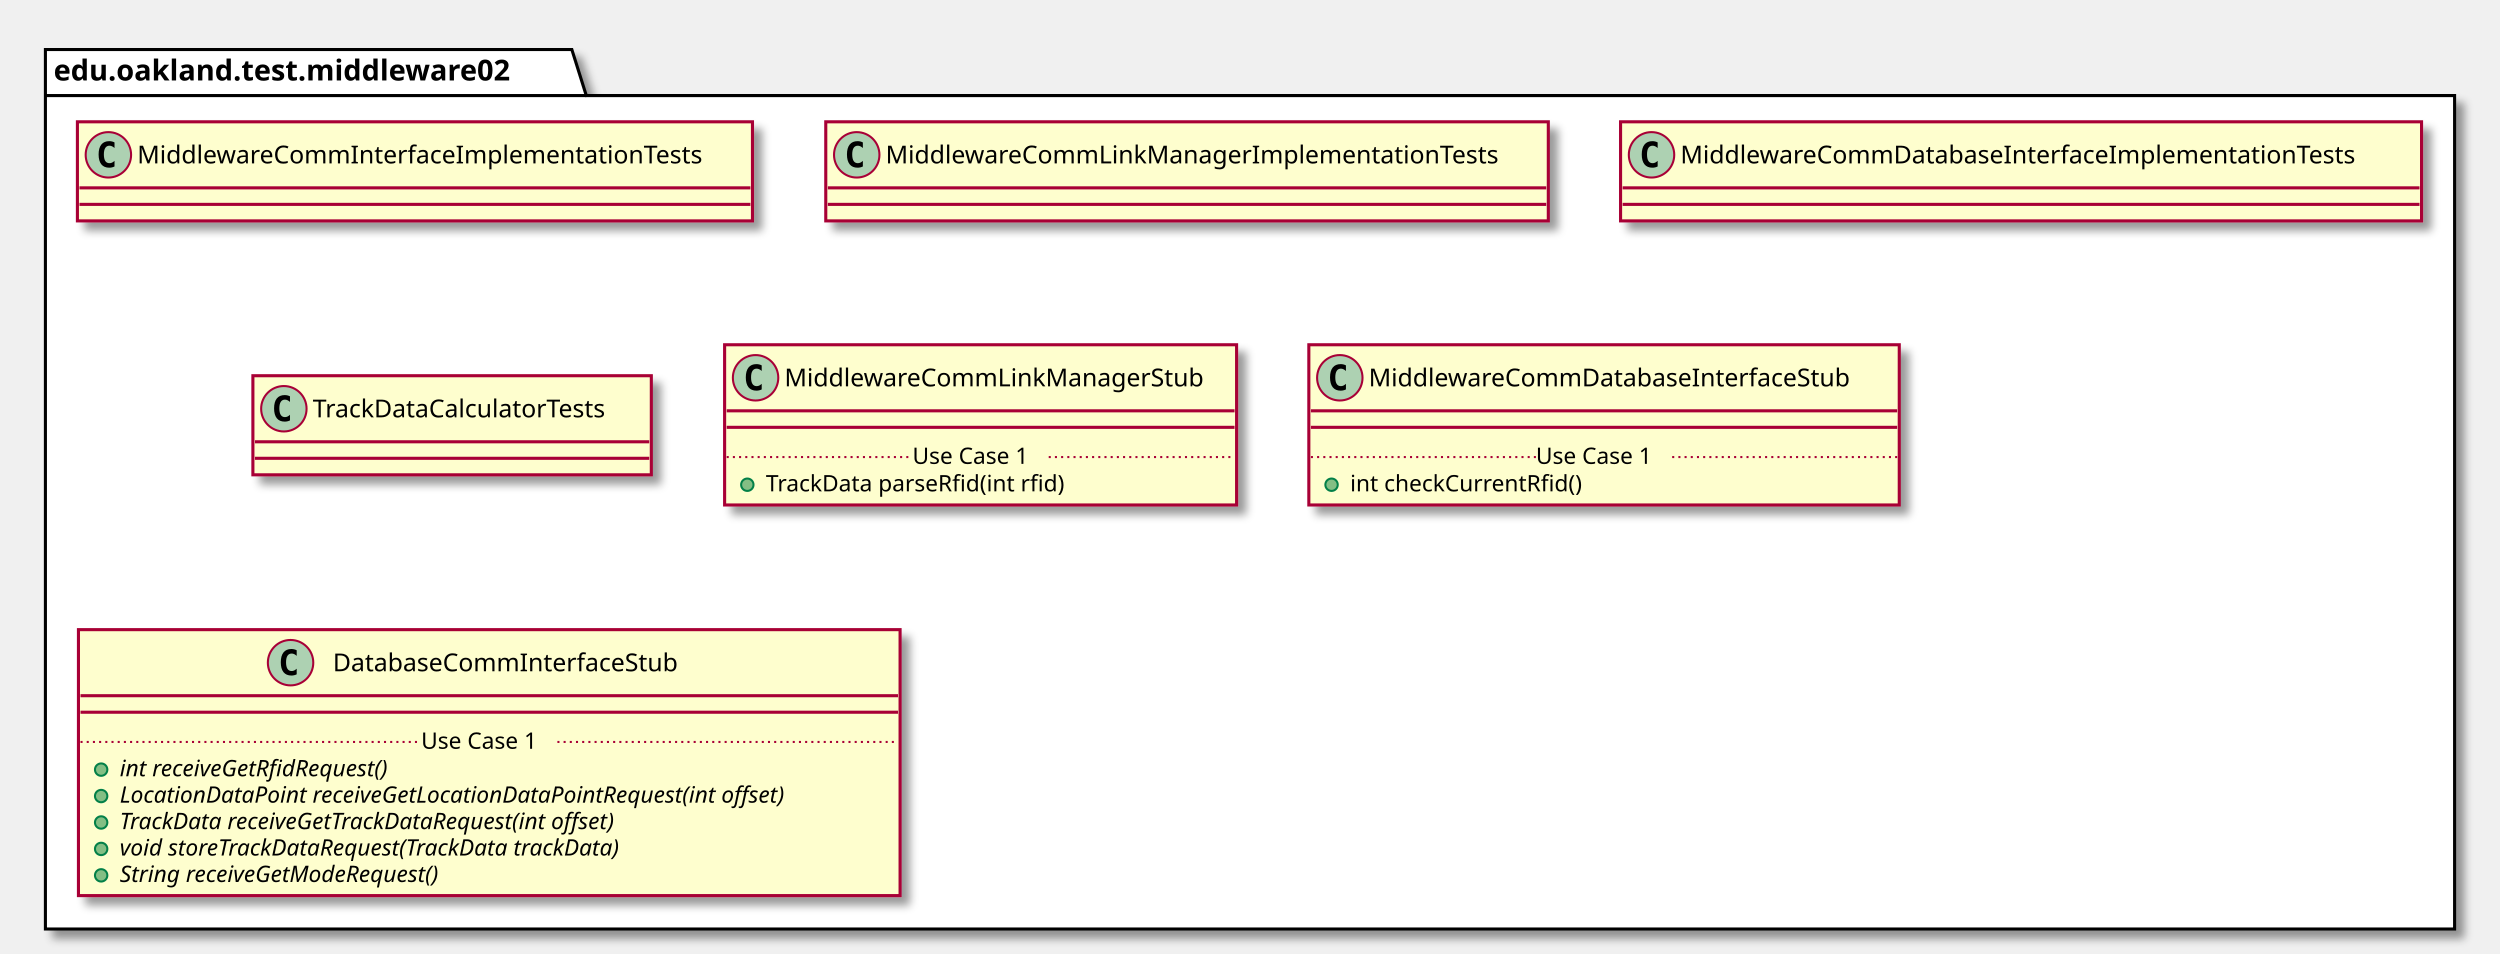
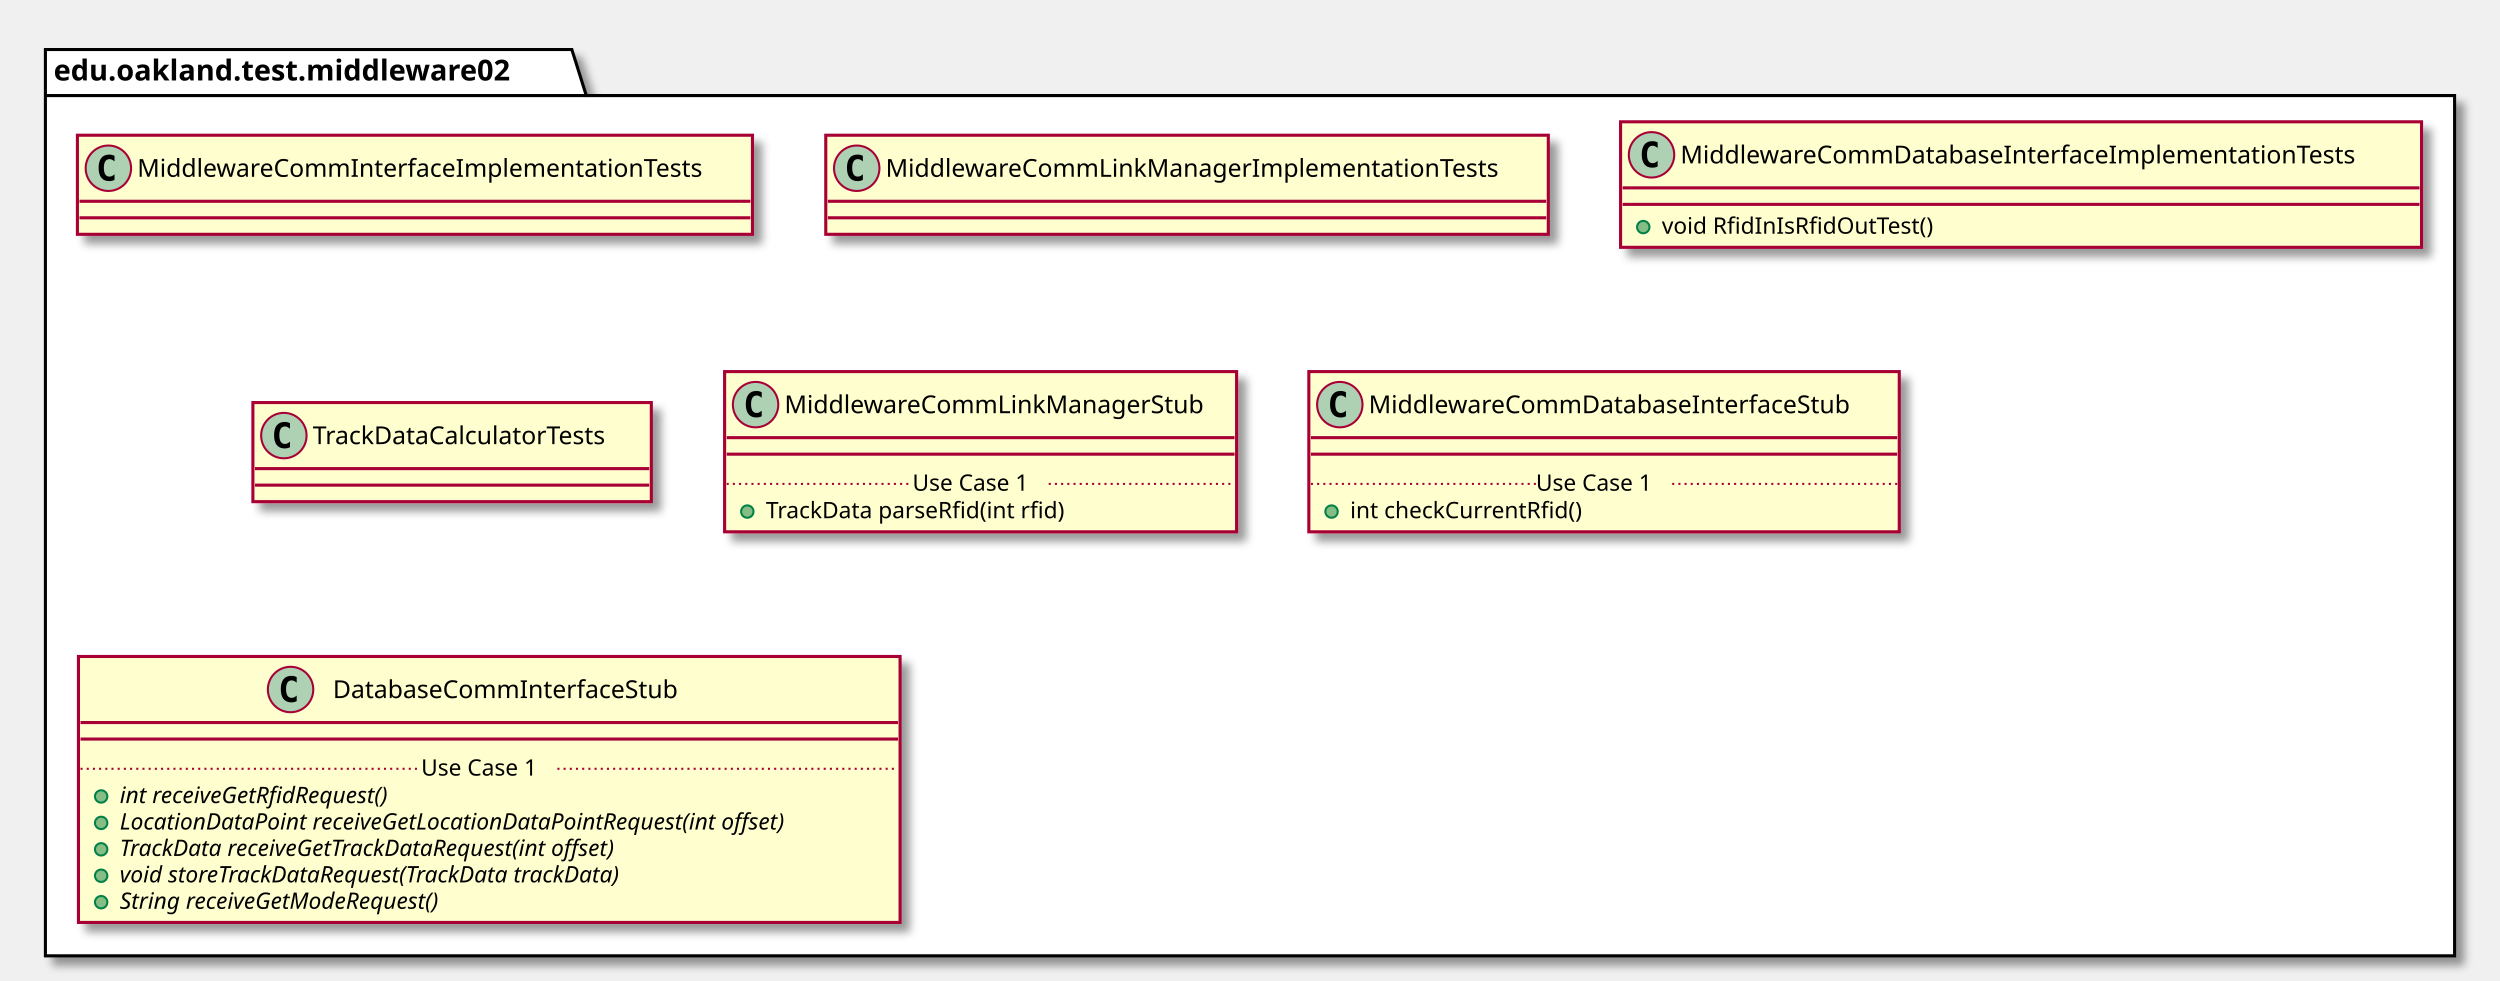
- <svg xmlns="http://www.w3.org/2000/svg" contentScriptType="application/ecmascript" contentStyleType="text/css" height="462px" preserveAspectRatio="none" style="width:1211px;height:462px;" version="1.1" viewBox="0 0 1211 462" width="1211px" zoomAndPan="magnify">
+ <svg xmlns="http://www.w3.org/2000/svg" contentScriptType="application/ecmascript" contentStyleType="text/css" height="475px" preserveAspectRatio="none" style="width:1211px;height:475px;" version="1.1" viewBox="0 0 1211 475" width="1211px" zoomAndPan="magnify">
  <defs>
-     <filter height="300%" id="f146q4dr8dx5io" width="300%" x="-1" y="-1">
+     <filter height="300%" id="fvnpm8vng48ul" width="300%" x="-1" y="-1">
      <feGaussianBlur result="blurOut" stdDeviation="2.0" />
      <feColorMatrix in="blurOut" result="blurOut2" type="matrix" values="0 0 0 0 0 0 0 0 0 0 0 0 0 0 0 0 0 0 .4 0" />
      <feOffset dx="4.0" dy="4.0" in="blurOut2" result="blurOut3" />
      <feBlend in="SourceGraphic" in2="blurOut3" mode="normal" />
    </filter>
  </defs>
  <g>
-     <polygon fill="#FFFFFF" filter="url(#f146q4dr8dx5io)" points="22,24,277,24,284,46.297,1189,46.297,1189,450,22,450,22,24" style="stroke: #000000; stroke-width: 1.5;" />
+     <polygon fill="#FFFFFF" filter="url(#fvnpm8vng48ul)" points="22,24,277,24,284,46.297,1189,46.297,1189,463,22,463,22,24" style="stroke: #000000; stroke-width: 1.5;" />
    <line style="stroke: #000000; stroke-width: 1.5;" x1="22" x2="284" y1="46.297" y2="46.297" />
    <text fill="#000000" font-family="sans-serif" font-size="14" font-weight="bold" lengthAdjust="spacingAndGlyphs" textLength="249" x="26" y="38.995">edu.oakland.test.middleware02</text>
-     <rect fill="#FEFECE" filter="url(#f146q4dr8dx5io)" height="48" id="MiddlewareCommInterfaceImplementationTests" style="stroke: #A80036; stroke-width: 1.5;" width="327" x="37.5" y="59" />
-     <ellipse cx="52.5" cy="75" fill="#ADD1B2" rx="11" ry="11" style="stroke: #A80036; stroke-width: 1.0;" />
-     <path d="M55.469,80.641 Q54.891,80.938 54.25,81.078 Q53.609,81.234 52.906,81.234 Q50.406,81.234 49.078,79.594 Q47.766,77.938 47.766,74.812 Q47.766,71.688 49.078,70.031 Q50.406,68.375 52.906,68.375 Q53.609,68.375 54.25,68.531 Q54.906,68.688 55.469,68.984 L55.469,71.703 Q54.844,71.125 54.25,70.859 Q53.656,70.578 53.031,70.578 Q51.688,70.578 51,71.656 Q50.312,72.719 50.312,74.812 Q50.312,76.906 51,77.984 Q51.688,79.047 53.031,79.047 Q53.656,79.047 54.25,78.781 Q54.844,78.5 55.469,77.922 L55.469,80.641 Z " />
-     <text fill="#000000" font-family="sans-serif" font-size="12" lengthAdjust="spacingAndGlyphs" textLength="295" x="66.5" y="79.154">MiddlewareCommInterfaceImplementationTests</text>
-     <line style="stroke: #A80036; stroke-width: 1.5;" x1="38.5" x2="363.5" y1="91" y2="91" />
-     <line style="stroke: #A80036; stroke-width: 1.5;" x1="38.5" x2="363.5" y1="99" y2="99" />
-     <rect fill="#FEFECE" filter="url(#f146q4dr8dx5io)" height="48" id="MiddlewareCommLinkManagerImplementationTests" style="stroke: #A80036; stroke-width: 1.5;" width="350" x="400" y="59" />
-     <ellipse cx="415" cy="75" fill="#ADD1B2" rx="11" ry="11" style="stroke: #A80036; stroke-width: 1.0;" />
-     <path d="M417.969,80.641 Q417.391,80.938 416.75,81.078 Q416.109,81.234 415.406,81.234 Q412.906,81.234 411.578,79.594 Q410.266,77.938 410.266,74.812 Q410.266,71.688 411.578,70.031 Q412.906,68.375 415.406,68.375 Q416.109,68.375 416.75,68.531 Q417.406,68.688 417.969,68.984 L417.969,71.703 Q417.344,71.125 416.75,70.859 Q416.156,70.578 415.531,70.578 Q414.188,70.578 413.5,71.656 Q412.812,72.719 412.812,74.812 Q412.812,76.906 413.5,77.984 Q414.188,79.047 415.531,79.047 Q416.156,79.047 416.75,78.781 Q417.344,78.5 417.969,77.922 L417.969,80.641 Z " />
-     <text fill="#000000" font-family="sans-serif" font-size="12" lengthAdjust="spacingAndGlyphs" textLength="318" x="429" y="79.154">MiddlewareCommLinkManagerImplementationTests</text>
-     <line style="stroke: #A80036; stroke-width: 1.5;" x1="401" x2="749" y1="91" y2="91" />
-     <line style="stroke: #A80036; stroke-width: 1.5;" x1="401" x2="749" y1="99" y2="99" />
-     <rect fill="#FEFECE" filter="url(#f146q4dr8dx5io)" height="48" id="MiddlewareCommDatabaseInterfaceImplementationTests" style="stroke: #A80036; stroke-width: 1.5;" width="388" x="785" y="59" />
+     <rect fill="#FEFECE" filter="url(#fvnpm8vng48ul)" height="48" id="MiddlewareCommInterfaceImplementationTests" style="stroke: #A80036; stroke-width: 1.5;" width="327" x="37.5" y="65.5" />
+     <ellipse cx="52.5" cy="81.5" fill="#ADD1B2" rx="11" ry="11" style="stroke: #A80036; stroke-width: 1.0;" />
+     <path d="M55.469,87.141 Q54.891,87.438 54.25,87.578 Q53.609,87.734 52.906,87.734 Q50.406,87.734 49.078,86.094 Q47.766,84.438 47.766,81.312 Q47.766,78.188 49.078,76.531 Q50.406,74.875 52.906,74.875 Q53.609,74.875 54.25,75.031 Q54.906,75.188 55.469,75.484 L55.469,78.203 Q54.844,77.625 54.25,77.359 Q53.656,77.078 53.031,77.078 Q51.688,77.078 51,78.156 Q50.312,79.219 50.312,81.312 Q50.312,83.406 51,84.484 Q51.688,85.547 53.031,85.547 Q53.656,85.547 54.25,85.281 Q54.844,85 55.469,84.422 L55.469,87.141 Z " />
+     <text fill="#000000" font-family="sans-serif" font-size="12" lengthAdjust="spacingAndGlyphs" textLength="295" x="66.5" y="85.654">MiddlewareCommInterfaceImplementationTests</text>
+     <line style="stroke: #A80036; stroke-width: 1.5;" x1="38.5" x2="363.5" y1="97.5" y2="97.5" />
+     <line style="stroke: #A80036; stroke-width: 1.5;" x1="38.5" x2="363.5" y1="105.5" y2="105.5" />
+     <rect fill="#FEFECE" filter="url(#fvnpm8vng48ul)" height="48" id="MiddlewareCommLinkManagerImplementationTests" style="stroke: #A80036; stroke-width: 1.5;" width="350" x="400" y="65.5" />
+     <ellipse cx="415" cy="81.5" fill="#ADD1B2" rx="11" ry="11" style="stroke: #A80036; stroke-width: 1.0;" />
+     <path d="M417.969,87.141 Q417.391,87.438 416.75,87.578 Q416.109,87.734 415.406,87.734 Q412.906,87.734 411.578,86.094 Q410.266,84.438 410.266,81.312 Q410.266,78.188 411.578,76.531 Q412.906,74.875 415.406,74.875 Q416.109,74.875 416.75,75.031 Q417.406,75.188 417.969,75.484 L417.969,78.203 Q417.344,77.625 416.75,77.359 Q416.156,77.078 415.531,77.078 Q414.188,77.078 413.5,78.156 Q412.812,79.219 412.812,81.312 Q412.812,83.406 413.5,84.484 Q414.188,85.547 415.531,85.547 Q416.156,85.547 416.75,85.281 Q417.344,85 417.969,84.422 L417.969,87.141 Z " />
+     <text fill="#000000" font-family="sans-serif" font-size="12" lengthAdjust="spacingAndGlyphs" textLength="318" x="429" y="85.654">MiddlewareCommLinkManagerImplementationTests</text>
+     <line style="stroke: #A80036; stroke-width: 1.5;" x1="401" x2="749" y1="97.5" y2="97.5" />
+     <line style="stroke: #A80036; stroke-width: 1.5;" x1="401" x2="749" y1="105.5" y2="105.5" />
+     <rect fill="#FEFECE" filter="url(#fvnpm8vng48ul)" height="60.805" id="MiddlewareCommDatabaseInterfaceImplementationTests" style="stroke: #A80036; stroke-width: 1.5;" width="388" x="785" y="59" />
    <ellipse cx="800" cy="75" fill="#ADD1B2" rx="11" ry="11" style="stroke: #A80036; stroke-width: 1.0;" />
    <path d="M802.969,80.641 Q802.391,80.938 801.75,81.078 Q801.109,81.234 800.406,81.234 Q797.906,81.234 796.578,79.594 Q795.266,77.938 795.266,74.812 Q795.266,71.688 796.578,70.031 Q797.906,68.375 800.406,68.375 Q801.109,68.375 801.75,68.531 Q802.406,68.688 802.969,68.984 L802.969,71.703 Q802.344,71.125 801.75,70.859 Q801.156,70.578 800.531,70.578 Q799.188,70.578 798.5,71.656 Q797.812,72.719 797.812,74.812 Q797.812,76.906 798.5,77.984 Q799.188,79.047 800.531,79.047 Q801.156,79.047 801.75,78.781 Q802.344,78.5 802.969,77.922 L802.969,80.641 Z " />
    <text fill="#000000" font-family="sans-serif" font-size="12" lengthAdjust="spacingAndGlyphs" textLength="356" x="814" y="79.154">MiddlewareCommDatabaseInterfaceImplementationTests</text>
    <line style="stroke: #A80036; stroke-width: 1.5;" x1="786" x2="1172" y1="91" y2="91" />
    <line style="stroke: #A80036; stroke-width: 1.5;" x1="786" x2="1172" y1="99" y2="99" />
-     <rect fill="#FEFECE" filter="url(#f146q4dr8dx5io)" height="48" id="TrackDataCalculatorTests" style="stroke: #A80036; stroke-width: 1.5;" width="193" x="122.5" y="182" />
-     <ellipse cx="137.5" cy="198" fill="#ADD1B2" rx="11" ry="11" style="stroke: #A80036; stroke-width: 1.0;" />
-     <path d="M140.469,203.641 Q139.891,203.938 139.25,204.078 Q138.609,204.234 137.906,204.234 Q135.406,204.234 134.078,202.594 Q132.766,200.938 132.766,197.812 Q132.766,194.688 134.078,193.031 Q135.406,191.375 137.906,191.375 Q138.609,191.375 139.25,191.531 Q139.906,191.688 140.469,191.984 L140.469,194.703 Q139.844,194.125 139.25,193.859 Q138.656,193.578 138.031,193.578 Q136.688,193.578 136,194.656 Q135.312,195.719 135.312,197.812 Q135.312,199.906 136,200.984 Q136.688,202.047 138.031,202.047 Q138.656,202.047 139.25,201.781 Q139.844,201.5 140.469,200.922 L140.469,203.641 Z " />
-     <text fill="#000000" font-family="sans-serif" font-size="12" lengthAdjust="spacingAndGlyphs" textLength="161" x="151.5" y="202.154">TrackDataCalculatorTests</text>
-     <line style="stroke: #A80036; stroke-width: 1.5;" x1="123.5" x2="314.5" y1="214" y2="214" />
-     <line style="stroke: #A80036; stroke-width: 1.5;" x1="123.5" x2="314.5" y1="222" y2="222" />
-     <rect fill="#FEFECE" filter="url(#f146q4dr8dx5io)" height="77.609" id="MiddlewareCommLinkManagerStub" style="stroke: #A80036; stroke-width: 1.5;" width="248" x="351" y="167" />
-     <ellipse cx="366" cy="183" fill="#ADD1B2" rx="11" ry="11" style="stroke: #A80036; stroke-width: 1.0;" />
-     <path d="M368.969,188.641 Q368.391,188.938 367.75,189.078 Q367.109,189.234 366.406,189.234 Q363.906,189.234 362.578,187.594 Q361.266,185.938 361.266,182.812 Q361.266,179.688 362.578,178.031 Q363.906,176.375 366.406,176.375 Q367.109,176.375 367.75,176.531 Q368.406,176.688 368.969,176.984 L368.969,179.703 Q368.344,179.125 367.75,178.859 Q367.156,178.578 366.531,178.578 Q365.188,178.578 364.5,179.656 Q363.812,180.719 363.812,182.812 Q363.812,184.906 364.5,185.984 Q365.188,187.047 366.531,187.047 Q367.156,187.047 367.75,186.781 Q368.344,186.5 368.969,185.922 L368.969,188.641 Z " />
-     <text fill="#000000" font-family="sans-serif" font-size="12" lengthAdjust="spacingAndGlyphs" textLength="216" x="380" y="187.154">MiddlewareCommLinkManagerStub</text>
-     <line style="stroke: #A80036; stroke-width: 1.5;" x1="352" x2="598" y1="199" y2="199" />
-     <line style="stroke: #A80036; stroke-width: 1.5;" x1="352" x2="598" y1="207" y2="207" />
-     <ellipse cx="362" cy="234.805" fill="#84BE84" rx="3" ry="3" style="stroke: #038048; stroke-width: 1.0;" />
-     <text fill="#000000" font-family="sans-serif" font-size="11" lengthAdjust="spacingAndGlyphs" textLength="160" x="371" y="238.015">TrackData parseRfid(int rfid)</text>
-     <line style="stroke: #A80036; stroke-width: 1.0; stroke-dasharray: 1.0,2.0;" x1="352" x2="442" y1="221.402" y2="221.402" />
-     <text fill="#000000" font-family="sans-serif" font-size="11" lengthAdjust="spacingAndGlyphs" textLength="66" x="442" y="224.71">Use Case 1</text>
-     <line style="stroke: #A80036; stroke-width: 1.0; stroke-dasharray: 1.0,2.0;" x1="508" x2="598" y1="221.402" y2="221.402" />
-     <rect fill="#FEFECE" filter="url(#f146q4dr8dx5io)" height="77.609" id="MiddlewareCommDatabaseInterfaceStub" style="stroke: #A80036; stroke-width: 1.5;" width="286" x="634" y="167" />
-     <ellipse cx="649" cy="183" fill="#ADD1B2" rx="11" ry="11" style="stroke: #A80036; stroke-width: 1.0;" />
-     <path d="M651.969,188.641 Q651.391,188.938 650.75,189.078 Q650.109,189.234 649.406,189.234 Q646.906,189.234 645.578,187.594 Q644.266,185.938 644.266,182.812 Q644.266,179.688 645.578,178.031 Q646.906,176.375 649.406,176.375 Q650.109,176.375 650.75,176.531 Q651.406,176.688 651.969,176.984 L651.969,179.703 Q651.344,179.125 650.75,178.859 Q650.156,178.578 649.531,178.578 Q648.188,178.578 647.5,179.656 Q646.812,180.719 646.812,182.812 Q646.812,184.906 647.5,185.984 Q648.188,187.047 649.531,187.047 Q650.156,187.047 650.75,186.781 Q651.344,186.5 651.969,185.922 L651.969,188.641 Z " />
-     <text fill="#000000" font-family="sans-serif" font-size="12" lengthAdjust="spacingAndGlyphs" textLength="254" x="663" y="187.154">MiddlewareCommDatabaseInterfaceStub</text>
-     <line style="stroke: #A80036; stroke-width: 1.5;" x1="635" x2="919" y1="199" y2="199" />
-     <line style="stroke: #A80036; stroke-width: 1.5;" x1="635" x2="919" y1="207" y2="207" />
-     <ellipse cx="645" cy="234.805" fill="#84BE84" rx="3" ry="3" style="stroke: #038048; stroke-width: 1.0;" />
-     <text fill="#000000" font-family="sans-serif" font-size="11" lengthAdjust="spacingAndGlyphs" textLength="122" x="654" y="238.015">int checkCurrentRfid()</text>
-     <line style="stroke: #A80036; stroke-width: 1.0; stroke-dasharray: 1.0,2.0;" x1="635" x2="744" y1="221.402" y2="221.402" />
-     <text fill="#000000" font-family="sans-serif" font-size="11" lengthAdjust="spacingAndGlyphs" textLength="66" x="744" y="224.71">Use Case 1</text>
-     <line style="stroke: #A80036; stroke-width: 1.0; stroke-dasharray: 1.0,2.0;" x1="810" x2="919" y1="221.402" y2="221.402" />
-     <rect fill="#FEFECE" filter="url(#f146q4dr8dx5io)" height="128.828" id="DatabaseCommInterfaceStub" style="stroke: #A80036; stroke-width: 1.5;" width="398" x="38" y="305" />
-     <ellipse cx="140.75" cy="321" fill="#ADD1B2" rx="11" ry="11" style="stroke: #A80036; stroke-width: 1.0;" />
-     <path d="M143.719,326.641 Q143.141,326.938 142.5,327.078 Q141.859,327.234 141.156,327.234 Q138.656,327.234 137.328,325.594 Q136.016,323.938 136.016,320.812 Q136.016,317.688 137.328,316.031 Q138.656,314.375 141.156,314.375 Q141.859,314.375 142.5,314.531 Q143.156,314.688 143.719,314.984 L143.719,317.703 Q143.094,317.125 142.5,316.859 Q141.906,316.578 141.281,316.578 Q139.938,316.578 139.25,317.656 Q138.562,318.719 138.562,320.812 Q138.562,322.906 139.25,323.984 Q139.938,325.047 141.281,325.047 Q141.906,325.047 142.5,324.781 Q143.094,324.5 143.719,323.922 L143.719,326.641 Z " />
-     <text fill="#000000" font-family="sans-serif" font-size="12" lengthAdjust="spacingAndGlyphs" textLength="184" x="161.25" y="325.154">DatabaseCommInterfaceStub</text>
-     <line style="stroke: #A80036; stroke-width: 1.5;" x1="39" x2="435" y1="337" y2="337" />
-     <line style="stroke: #A80036; stroke-width: 1.5;" x1="39" x2="435" y1="345" y2="345" />
-     <ellipse cx="49" cy="372.805" fill="#84BE84" rx="3" ry="3" style="stroke: #038048; stroke-width: 1.0;" />
-     <text fill="#000000" font-family="sans-serif" font-size="11" font-style="italic" lengthAdjust="spacingAndGlyphs" textLength="156" x="58" y="376.015">int receiveGetRfidRequest()</text>
-     <ellipse cx="49" cy="385.609" fill="#84BE84" rx="3" ry="3" style="stroke: #038048; stroke-width: 1.0;" />
-     <text fill="#000000" font-family="sans-serif" font-size="11" font-style="italic" lengthAdjust="spacingAndGlyphs" textLength="372" x="58" y="388.82">LocationDataPoint receiveGetLocationDataPointRequest(int offset)</text>
-     <ellipse cx="49" cy="398.414" fill="#84BE84" rx="3" ry="3" style="stroke: #038048; stroke-width: 1.0;" />
-     <text fill="#000000" font-family="sans-serif" font-size="11" font-style="italic" lengthAdjust="spacingAndGlyphs" textLength="284" x="58" y="401.625">TrackData receiveGetTrackDataRequest(int offset)</text>
-     <ellipse cx="49" cy="411.219" fill="#84BE84" rx="3" ry="3" style="stroke: #038048; stroke-width: 1.0;" />
-     <text fill="#000000" font-family="sans-serif" font-size="11" font-style="italic" lengthAdjust="spacingAndGlyphs" textLength="283" x="58" y="414.429">void storeTrackDataRequest(TrackData trackData)</text>
-     <ellipse cx="49" cy="424.023" fill="#84BE84" rx="3" ry="3" style="stroke: #038048; stroke-width: 1.0;" />
-     <text fill="#000000" font-family="sans-serif" font-size="11" font-style="italic" lengthAdjust="spacingAndGlyphs" textLength="183" x="58" y="427.234">String receiveGetModeRequest()</text>
-     <line style="stroke: #A80036; stroke-width: 1.0; stroke-dasharray: 1.0,2.0;" x1="39" x2="204" y1="359.402" y2="359.402" />
-     <text fill="#000000" font-family="sans-serif" font-size="11" lengthAdjust="spacingAndGlyphs" textLength="66" x="204" y="362.71">Use Case 1</text>
-     <line style="stroke: #A80036; stroke-width: 1.0; stroke-dasharray: 1.0,2.0;" x1="270" x2="435" y1="359.402" y2="359.402" />
+     <ellipse cx="796" cy="110" fill="#84BE84" rx="3" ry="3" style="stroke: #038048; stroke-width: 1.0;" />
+     <text fill="#000000" font-family="sans-serif" font-size="11" lengthAdjust="spacingAndGlyphs" textLength="142" x="805" y="113.21">void RfidInIsRfidOutTest()</text>
+     <rect fill="#FEFECE" filter="url(#fvnpm8vng48ul)" height="48" id="TrackDataCalculatorTests" style="stroke: #A80036; stroke-width: 1.5;" width="193" x="122.5" y="195" />
+     <ellipse cx="137.5" cy="211" fill="#ADD1B2" rx="11" ry="11" style="stroke: #A80036; stroke-width: 1.0;" />
+     <path d="M140.469,216.641 Q139.891,216.938 139.25,217.078 Q138.609,217.234 137.906,217.234 Q135.406,217.234 134.078,215.594 Q132.766,213.938 132.766,210.812 Q132.766,207.688 134.078,206.031 Q135.406,204.375 137.906,204.375 Q138.609,204.375 139.25,204.531 Q139.906,204.688 140.469,204.984 L140.469,207.703 Q139.844,207.125 139.25,206.859 Q138.656,206.578 138.031,206.578 Q136.688,206.578 136,207.656 Q135.312,208.719 135.312,210.812 Q135.312,212.906 136,213.984 Q136.688,215.047 138.031,215.047 Q138.656,215.047 139.25,214.781 Q139.844,214.5 140.469,213.922 L140.469,216.641 Z " />
+     <text fill="#000000" font-family="sans-serif" font-size="12" lengthAdjust="spacingAndGlyphs" textLength="161" x="151.5" y="215.154">TrackDataCalculatorTests</text>
+     <line style="stroke: #A80036; stroke-width: 1.5;" x1="123.5" x2="314.5" y1="227" y2="227" />
+     <line style="stroke: #A80036; stroke-width: 1.5;" x1="123.5" x2="314.5" y1="235" y2="235" />
+     <rect fill="#FEFECE" filter="url(#fvnpm8vng48ul)" height="77.609" id="MiddlewareCommLinkManagerStub" style="stroke: #A80036; stroke-width: 1.5;" width="248" x="351" y="180" />
+     <ellipse cx="366" cy="196" fill="#ADD1B2" rx="11" ry="11" style="stroke: #A80036; stroke-width: 1.0;" />
+     <path d="M368.969,201.641 Q368.391,201.938 367.75,202.078 Q367.109,202.234 366.406,202.234 Q363.906,202.234 362.578,200.594 Q361.266,198.938 361.266,195.812 Q361.266,192.688 362.578,191.031 Q363.906,189.375 366.406,189.375 Q367.109,189.375 367.75,189.531 Q368.406,189.688 368.969,189.984 L368.969,192.703 Q368.344,192.125 367.75,191.859 Q367.156,191.578 366.531,191.578 Q365.188,191.578 364.5,192.656 Q363.812,193.719 363.812,195.812 Q363.812,197.906 364.5,198.984 Q365.188,200.047 366.531,200.047 Q367.156,200.047 367.75,199.781 Q368.344,199.5 368.969,198.922 L368.969,201.641 Z " />
+     <text fill="#000000" font-family="sans-serif" font-size="12" lengthAdjust="spacingAndGlyphs" textLength="216" x="380" y="200.154">MiddlewareCommLinkManagerStub</text>
+     <line style="stroke: #A80036; stroke-width: 1.5;" x1="352" x2="598" y1="212" y2="212" />
+     <line style="stroke: #A80036; stroke-width: 1.5;" x1="352" x2="598" y1="220" y2="220" />
+     <ellipse cx="362" cy="247.805" fill="#84BE84" rx="3" ry="3" style="stroke: #038048; stroke-width: 1.0;" />
+     <text fill="#000000" font-family="sans-serif" font-size="11" lengthAdjust="spacingAndGlyphs" textLength="160" x="371" y="251.015">TrackData parseRfid(int rfid)</text>
+     <line style="stroke: #A80036; stroke-width: 1.0; stroke-dasharray: 1.0,2.0;" x1="352" x2="442" y1="234.402" y2="234.402" />
+     <text fill="#000000" font-family="sans-serif" font-size="11" lengthAdjust="spacingAndGlyphs" textLength="66" x="442" y="237.71">Use Case 1</text>
+     <line style="stroke: #A80036; stroke-width: 1.0; stroke-dasharray: 1.0,2.0;" x1="508" x2="598" y1="234.402" y2="234.402" />
+     <rect fill="#FEFECE" filter="url(#fvnpm8vng48ul)" height="77.609" id="MiddlewareCommDatabaseInterfaceStub" style="stroke: #A80036; stroke-width: 1.5;" width="286" x="634" y="180" />
+     <ellipse cx="649" cy="196" fill="#ADD1B2" rx="11" ry="11" style="stroke: #A80036; stroke-width: 1.0;" />
+     <path d="M651.969,201.641 Q651.391,201.938 650.75,202.078 Q650.109,202.234 649.406,202.234 Q646.906,202.234 645.578,200.594 Q644.266,198.938 644.266,195.812 Q644.266,192.688 645.578,191.031 Q646.906,189.375 649.406,189.375 Q650.109,189.375 650.75,189.531 Q651.406,189.688 651.969,189.984 L651.969,192.703 Q651.344,192.125 650.75,191.859 Q650.156,191.578 649.531,191.578 Q648.188,191.578 647.5,192.656 Q646.812,193.719 646.812,195.812 Q646.812,197.906 647.5,198.984 Q648.188,200.047 649.531,200.047 Q650.156,200.047 650.75,199.781 Q651.344,199.5 651.969,198.922 L651.969,201.641 Z " />
+     <text fill="#000000" font-family="sans-serif" font-size="12" lengthAdjust="spacingAndGlyphs" textLength="254" x="663" y="200.154">MiddlewareCommDatabaseInterfaceStub</text>
+     <line style="stroke: #A80036; stroke-width: 1.5;" x1="635" x2="919" y1="212" y2="212" />
+     <line style="stroke: #A80036; stroke-width: 1.5;" x1="635" x2="919" y1="220" y2="220" />
+     <ellipse cx="645" cy="247.805" fill="#84BE84" rx="3" ry="3" style="stroke: #038048; stroke-width: 1.0;" />
+     <text fill="#000000" font-family="sans-serif" font-size="11" lengthAdjust="spacingAndGlyphs" textLength="122" x="654" y="251.015">int checkCurrentRfid()</text>
+     <line style="stroke: #A80036; stroke-width: 1.0; stroke-dasharray: 1.0,2.0;" x1="635" x2="744" y1="234.402" y2="234.402" />
+     <text fill="#000000" font-family="sans-serif" font-size="11" lengthAdjust="spacingAndGlyphs" textLength="66" x="744" y="237.71">Use Case 1</text>
+     <line style="stroke: #A80036; stroke-width: 1.0; stroke-dasharray: 1.0,2.0;" x1="810" x2="919" y1="234.402" y2="234.402" />
+     <rect fill="#FEFECE" filter="url(#fvnpm8vng48ul)" height="128.828" id="DatabaseCommInterfaceStub" style="stroke: #A80036; stroke-width: 1.5;" width="398" x="38" y="318" />
+     <ellipse cx="140.75" cy="334" fill="#ADD1B2" rx="11" ry="11" style="stroke: #A80036; stroke-width: 1.0;" />
+     <path d="M143.719,339.641 Q143.141,339.938 142.5,340.078 Q141.859,340.234 141.156,340.234 Q138.656,340.234 137.328,338.594 Q136.016,336.938 136.016,333.812 Q136.016,330.688 137.328,329.031 Q138.656,327.375 141.156,327.375 Q141.859,327.375 142.5,327.531 Q143.156,327.688 143.719,327.984 L143.719,330.703 Q143.094,330.125 142.5,329.859 Q141.906,329.578 141.281,329.578 Q139.938,329.578 139.25,330.656 Q138.562,331.719 138.562,333.812 Q138.562,335.906 139.25,336.984 Q139.938,338.047 141.281,338.047 Q141.906,338.047 142.5,337.781 Q143.094,337.5 143.719,336.922 L143.719,339.641 Z " />
+     <text fill="#000000" font-family="sans-serif" font-size="12" lengthAdjust="spacingAndGlyphs" textLength="184" x="161.25" y="338.154">DatabaseCommInterfaceStub</text>
+     <line style="stroke: #A80036; stroke-width: 1.5;" x1="39" x2="435" y1="350" y2="350" />
+     <line style="stroke: #A80036; stroke-width: 1.5;" x1="39" x2="435" y1="358" y2="358" />
+     <ellipse cx="49" cy="385.805" fill="#84BE84" rx="3" ry="3" style="stroke: #038048; stroke-width: 1.0;" />
+     <text fill="#000000" font-family="sans-serif" font-size="11" font-style="italic" lengthAdjust="spacingAndGlyphs" textLength="156" x="58" y="389.015">int receiveGetRfidRequest()</text>
+     <ellipse cx="49" cy="398.609" fill="#84BE84" rx="3" ry="3" style="stroke: #038048; stroke-width: 1.0;" />
+     <text fill="#000000" font-family="sans-serif" font-size="11" font-style="italic" lengthAdjust="spacingAndGlyphs" textLength="372" x="58" y="401.82">LocationDataPoint receiveGetLocationDataPointRequest(int offset)</text>
+     <ellipse cx="49" cy="411.414" fill="#84BE84" rx="3" ry="3" style="stroke: #038048; stroke-width: 1.0;" />
+     <text fill="#000000" font-family="sans-serif" font-size="11" font-style="italic" lengthAdjust="spacingAndGlyphs" textLength="284" x="58" y="414.625">TrackData receiveGetTrackDataRequest(int offset)</text>
+     <ellipse cx="49" cy="424.219" fill="#84BE84" rx="3" ry="3" style="stroke: #038048; stroke-width: 1.0;" />
+     <text fill="#000000" font-family="sans-serif" font-size="11" font-style="italic" lengthAdjust="spacingAndGlyphs" textLength="283" x="58" y="427.429">void storeTrackDataRequest(TrackData trackData)</text>
+     <ellipse cx="49" cy="437.023" fill="#84BE84" rx="3" ry="3" style="stroke: #038048; stroke-width: 1.0;" />
+     <text fill="#000000" font-family="sans-serif" font-size="11" font-style="italic" lengthAdjust="spacingAndGlyphs" textLength="183" x="58" y="440.234">String receiveGetModeRequest()</text>
+     <line style="stroke: #A80036; stroke-width: 1.0; stroke-dasharray: 1.0,2.0;" x1="39" x2="204" y1="372.402" y2="372.402" />
+     <text fill="#000000" font-family="sans-serif" font-size="11" lengthAdjust="spacingAndGlyphs" textLength="66" x="204" y="375.71">Use Case 1</text>
+     <line style="stroke: #A80036; stroke-width: 1.0; stroke-dasharray: 1.0,2.0;" x1="270" x2="435" y1="372.402" y2="372.402" />
  </g>
</svg>
